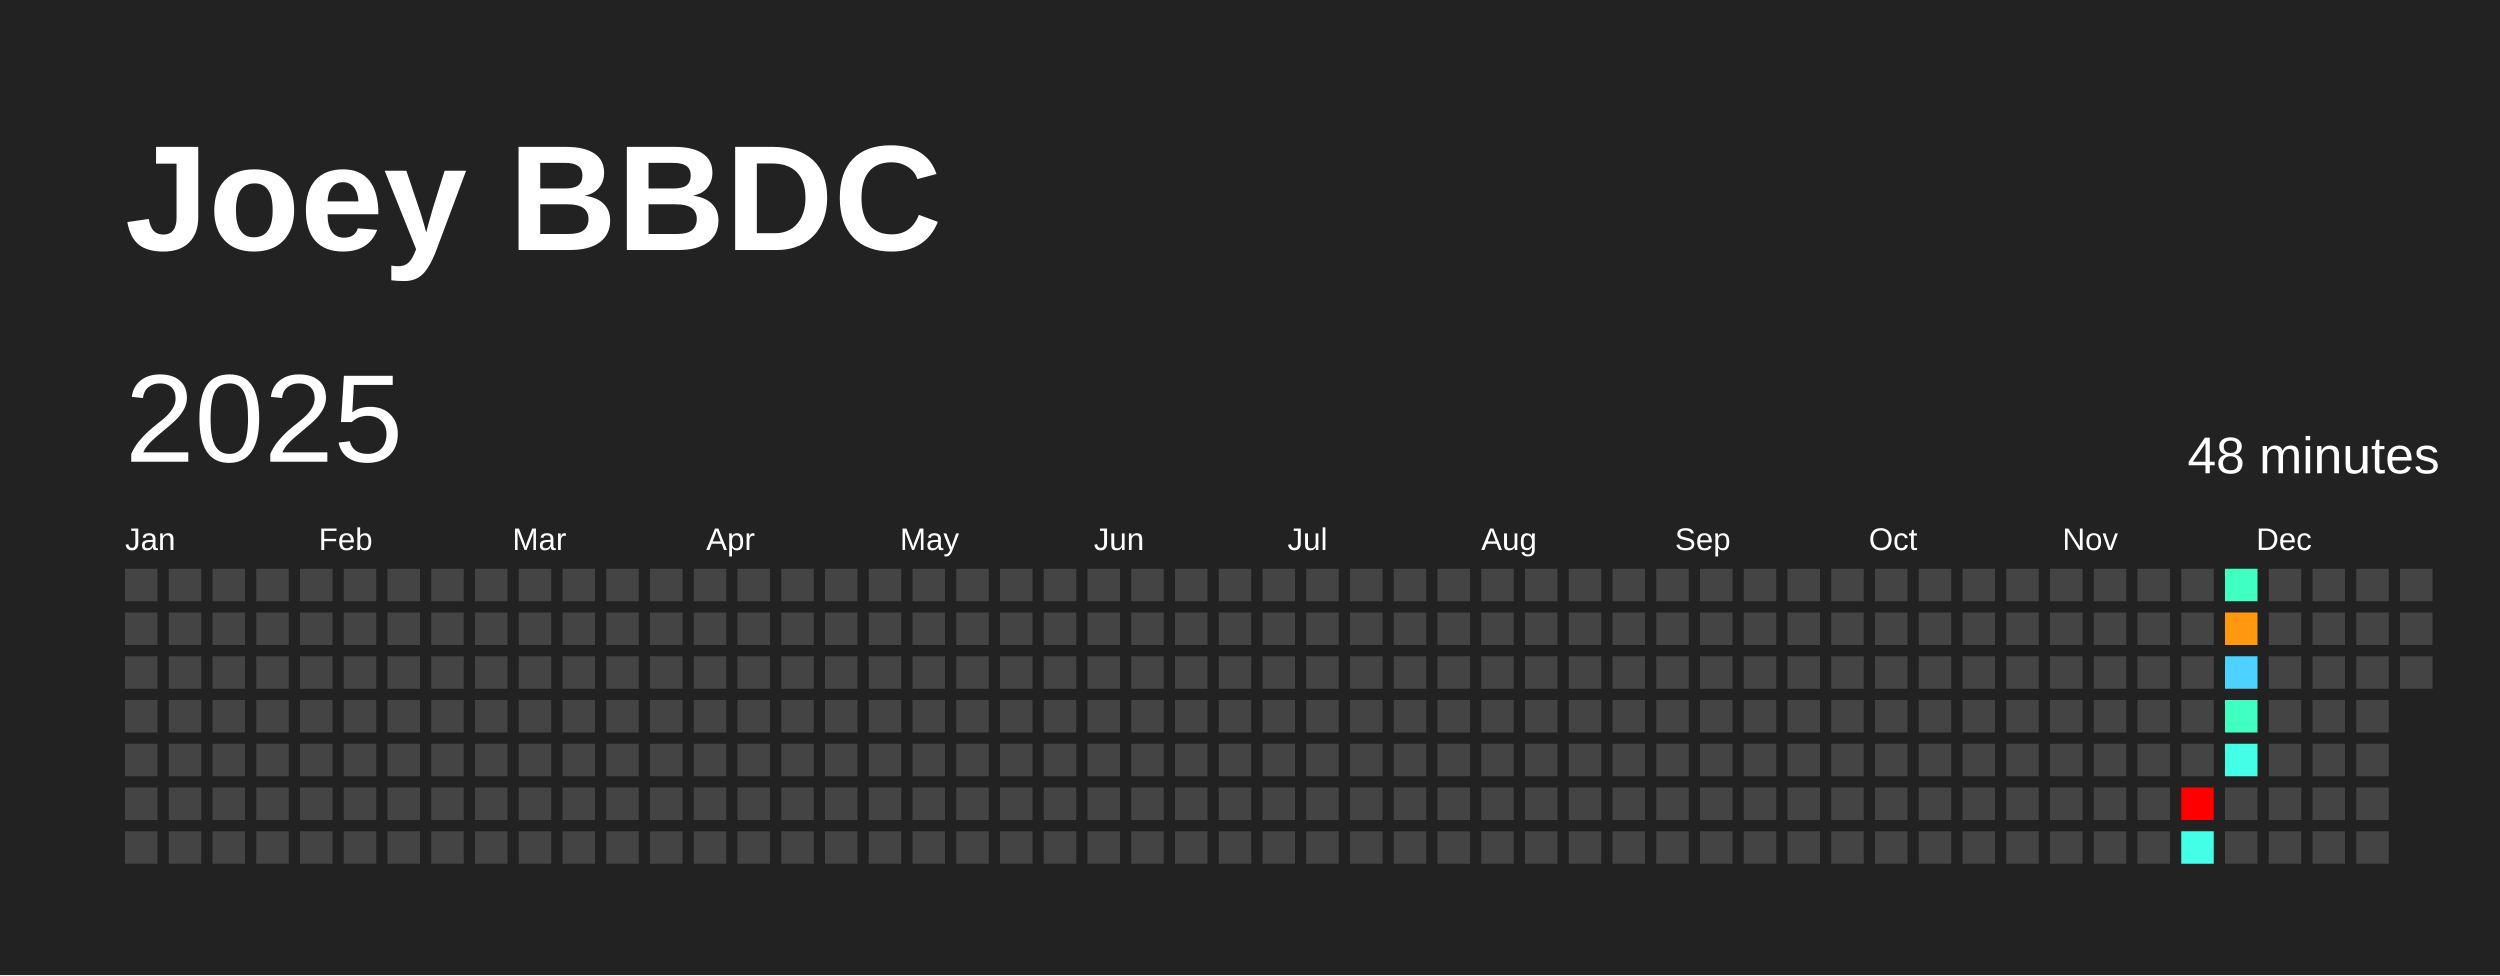
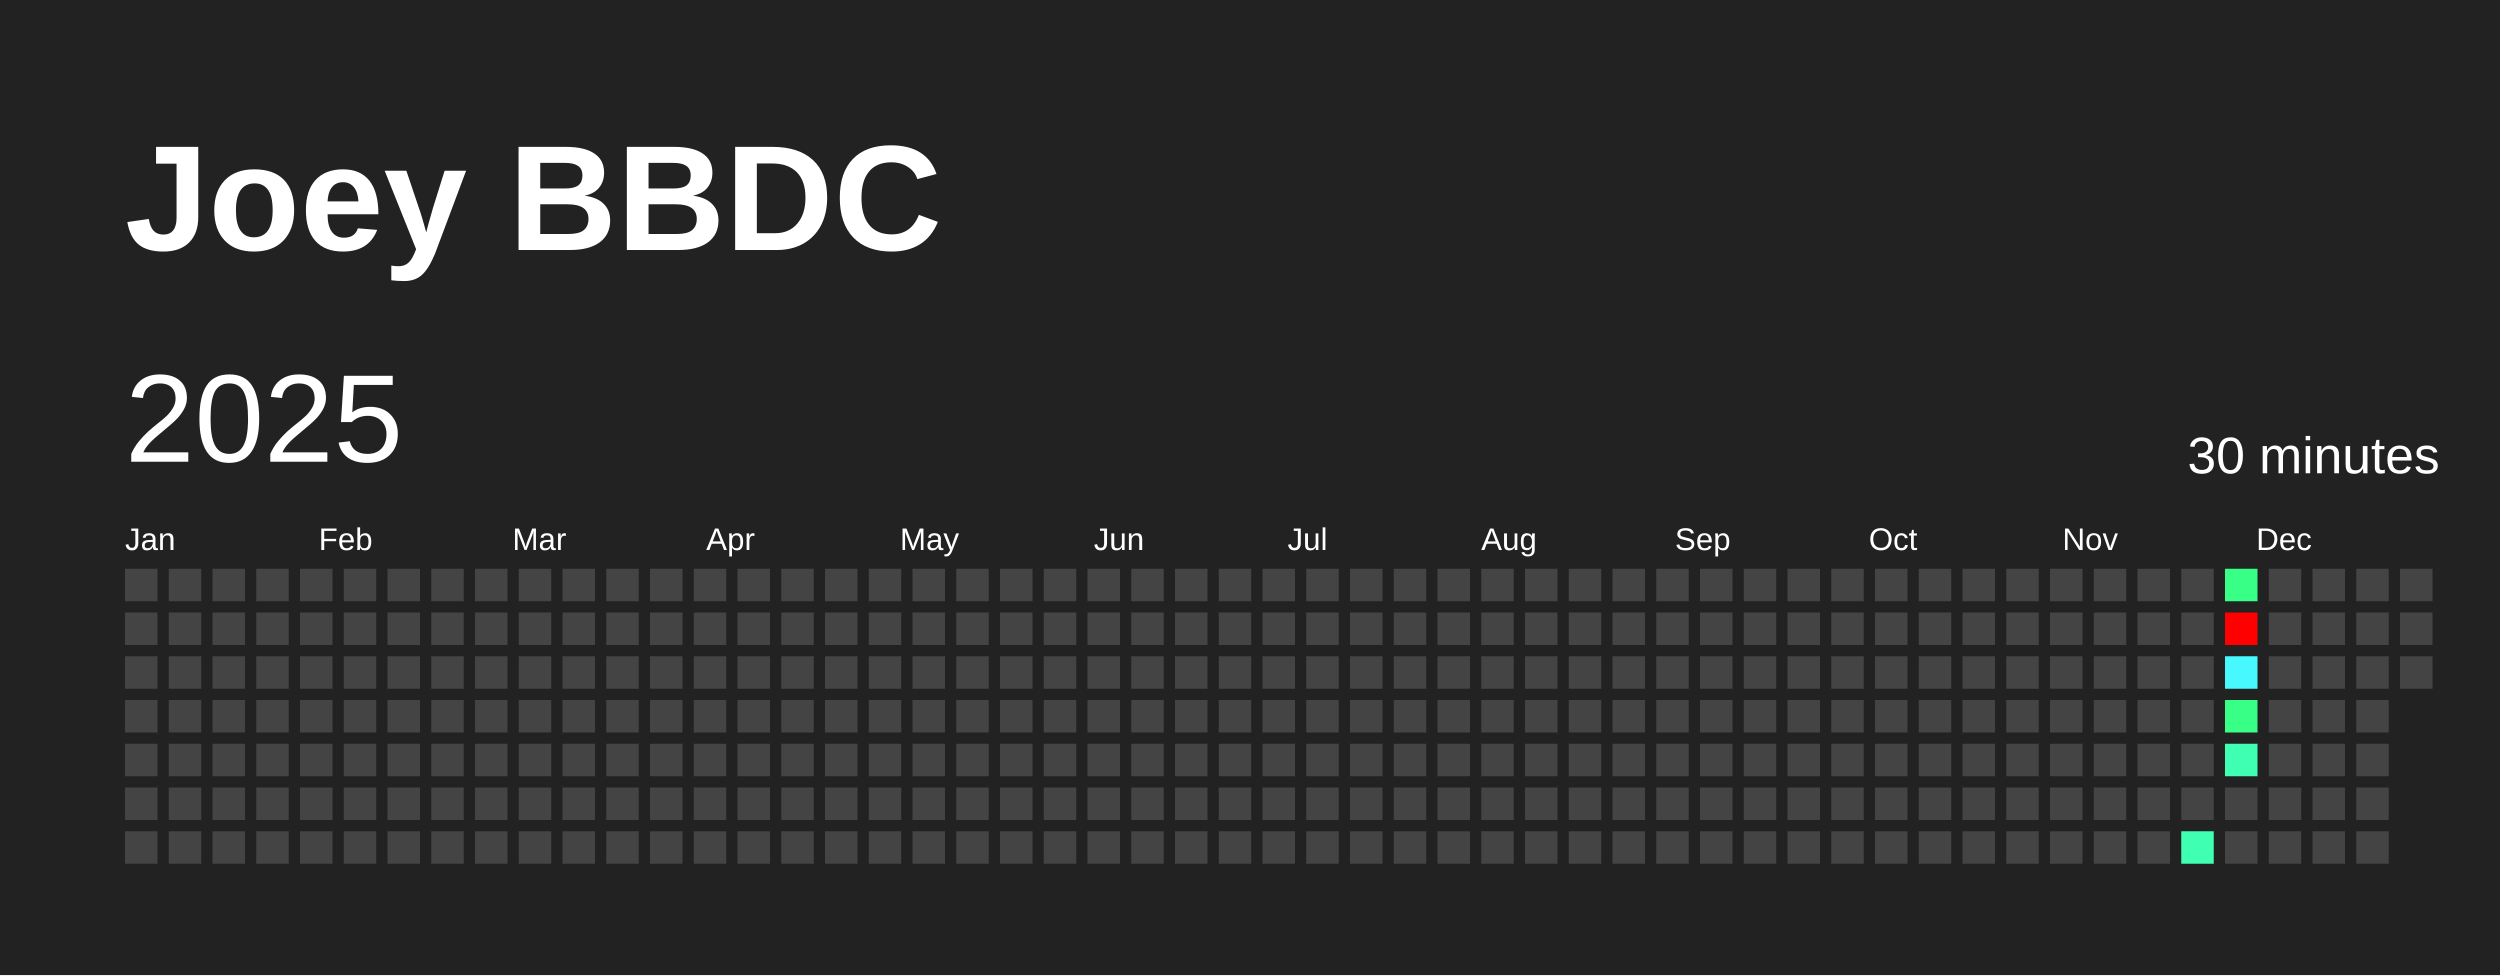
<svg xmlns="http://www.w3.org/2000/svg" baseProfile="full" height="78mm" version="1.1" viewBox="0,0,200,78" width="200mm">
  <defs />
  <rect fill="#222222" height="78" width="200" x="0" y="0" />
  <text fill="#FFFFFF" style="font-size:12px; font-family:Arial; font-weight:bold;" x="10" y="20">Joey BBDC</text>
  <text dominant-baseline="hanging" fill="#FFFFFF" style="font-size:10.0px; font-family:Arial;" x="10" y="30">2025</text>
-   <text dominant-baseline="hanging" fill="#FFFFFF" style="font-size:4.125px; font-family:Arial;" x="175" y="35">48 minutes</text>
+   <text dominant-baseline="hanging" fill="#FFFFFF" style="font-size:4.125px; font-family:Arial;" x="175" y="35">30 minutes</text>
  <text fill="#FFFFFF" style="font-size:2.5px; font-family:Arial" x="10.0" y="44">Jan</text>
  <text fill="#FFFFFF" style="font-size:2.5px; font-family:Arial" x="25.5" y="44">Feb</text>
  <text fill="#FFFFFF" style="font-size:2.5px; font-family:Arial" x="41.0" y="44">Mar</text>
  <text fill="#FFFFFF" style="font-size:2.5px; font-family:Arial" x="56.5" y="44">Apr</text>
  <text fill="#FFFFFF" style="font-size:2.5px; font-family:Arial" x="72.0" y="44">May</text>
  <text fill="#FFFFFF" style="font-size:2.5px; font-family:Arial" x="87.5" y="44">Jun</text>
  <text fill="#FFFFFF" style="font-size:2.5px; font-family:Arial" x="103.0" y="44">Jul</text>
  <text fill="#FFFFFF" style="font-size:2.5px; font-family:Arial" x="118.5" y="44">Aug</text>
  <text fill="#FFFFFF" style="font-size:2.5px; font-family:Arial" x="134.0" y="44">Sep</text>
  <text fill="#FFFFFF" style="font-size:2.5px; font-family:Arial" x="149.5" y="44">Oct</text>
  <text fill="#FFFFFF" style="font-size:2.5px; font-family:Arial" x="165.0" y="44">Nov</text>
  <text fill="#FFFFFF" style="font-size:2.5px; font-family:Arial" x="180.5" y="44">Dec</text>
  <rect fill="#444444" height="2.6" width="2.6" x="10.0" y="45.5" />
  <rect fill="#444444" height="2.6" width="2.6" x="10.0" y="49.0" />
  <rect fill="#444444" height="2.6" width="2.6" x="10.0" y="52.5" />
  <rect fill="#444444" height="2.6" width="2.6" x="10.0" y="56.0" />
  <rect fill="#444444" height="2.6" width="2.6" x="10.0" y="59.5" />
  <rect fill="#444444" height="2.6" width="2.6" x="10.0" y="63.0" />
  <rect fill="#444444" height="2.6" width="2.6" x="10.0" y="66.5" />
  <rect fill="#444444" height="2.6" width="2.6" x="13.5" y="45.5" />
  <rect fill="#444444" height="2.6" width="2.6" x="13.5" y="49.0" />
  <rect fill="#444444" height="2.6" width="2.6" x="13.5" y="52.5" />
  <rect fill="#444444" height="2.6" width="2.6" x="13.5" y="56.0" />
  <rect fill="#444444" height="2.6" width="2.6" x="13.5" y="59.5" />
  <rect fill="#444444" height="2.6" width="2.6" x="13.5" y="63.0" />
  <rect fill="#444444" height="2.6" width="2.6" x="13.5" y="66.5" />
  <rect fill="#444444" height="2.6" width="2.6" x="17.0" y="45.5" />
  <rect fill="#444444" height="2.6" width="2.6" x="17.0" y="49.0" />
  <rect fill="#444444" height="2.6" width="2.6" x="17.0" y="52.5" />
  <rect fill="#444444" height="2.6" width="2.6" x="17.0" y="56.0" />
  <rect fill="#444444" height="2.6" width="2.6" x="17.0" y="59.5" />
  <rect fill="#444444" height="2.6" width="2.6" x="17.0" y="63.0" />
  <rect fill="#444444" height="2.6" width="2.6" x="17.0" y="66.5" />
  <rect fill="#444444" height="2.6" width="2.6" x="20.5" y="45.5" />
  <rect fill="#444444" height="2.6" width="2.6" x="20.5" y="49.0" />
  <rect fill="#444444" height="2.6" width="2.6" x="20.5" y="52.5" />
  <rect fill="#444444" height="2.6" width="2.6" x="20.5" y="56.0" />
  <rect fill="#444444" height="2.6" width="2.6" x="20.5" y="59.5" />
  <rect fill="#444444" height="2.6" width="2.6" x="20.5" y="63.0" />
  <rect fill="#444444" height="2.6" width="2.6" x="20.5" y="66.5" />
  <rect fill="#444444" height="2.6" width="2.6" x="24.0" y="45.5" />
  <rect fill="#444444" height="2.6" width="2.6" x="24.0" y="49.0" />
  <rect fill="#444444" height="2.6" width="2.6" x="24.0" y="52.5" />
  <rect fill="#444444" height="2.6" width="2.6" x="24.0" y="56.0" />
  <rect fill="#444444" height="2.6" width="2.6" x="24.0" y="59.5" />
  <rect fill="#444444" height="2.6" width="2.6" x="24.0" y="63.0" />
  <rect fill="#444444" height="2.6" width="2.6" x="24.0" y="66.5" />
  <rect fill="#444444" height="2.6" width="2.6" x="27.5" y="45.5" />
  <rect fill="#444444" height="2.6" width="2.6" x="27.5" y="49.0" />
  <rect fill="#444444" height="2.6" width="2.6" x="27.5" y="52.5" />
  <rect fill="#444444" height="2.6" width="2.6" x="27.5" y="56.0" />
  <rect fill="#444444" height="2.6" width="2.6" x="27.5" y="59.5" />
  <rect fill="#444444" height="2.6" width="2.6" x="27.5" y="63.0" />
  <rect fill="#444444" height="2.6" width="2.6" x="27.5" y="66.5" />
  <rect fill="#444444" height="2.6" width="2.6" x="31.0" y="45.5" />
  <rect fill="#444444" height="2.6" width="2.6" x="31.0" y="49.0" />
  <rect fill="#444444" height="2.6" width="2.6" x="31.0" y="52.5" />
  <rect fill="#444444" height="2.6" width="2.6" x="31.0" y="56.0" />
  <rect fill="#444444" height="2.6" width="2.6" x="31.0" y="59.5" />
  <rect fill="#444444" height="2.6" width="2.6" x="31.0" y="63.0" />
  <rect fill="#444444" height="2.6" width="2.6" x="31.0" y="66.5" />
  <rect fill="#444444" height="2.6" width="2.6" x="34.5" y="45.5" />
  <rect fill="#444444" height="2.6" width="2.6" x="34.5" y="49.0" />
  <rect fill="#444444" height="2.6" width="2.6" x="34.5" y="52.5" />
  <rect fill="#444444" height="2.6" width="2.6" x="34.5" y="56.0" />
  <rect fill="#444444" height="2.6" width="2.6" x="34.5" y="59.5" />
  <rect fill="#444444" height="2.6" width="2.6" x="34.5" y="63.0" />
  <rect fill="#444444" height="2.6" width="2.6" x="34.5" y="66.5" />
  <rect fill="#444444" height="2.6" width="2.6" x="38.0" y="45.5" />
  <rect fill="#444444" height="2.6" width="2.6" x="38.0" y="49.0" />
  <rect fill="#444444" height="2.6" width="2.6" x="38.0" y="52.5" />
  <rect fill="#444444" height="2.6" width="2.6" x="38.0" y="56.0" />
  <rect fill="#444444" height="2.6" width="2.6" x="38.0" y="59.5" />
  <rect fill="#444444" height="2.6" width="2.6" x="38.0" y="63.0" />
  <rect fill="#444444" height="2.6" width="2.6" x="38.0" y="66.5" />
  <rect fill="#444444" height="2.6" width="2.6" x="41.5" y="45.5" />
  <rect fill="#444444" height="2.6" width="2.6" x="41.5" y="49.0" />
  <rect fill="#444444" height="2.6" width="2.6" x="41.5" y="52.5" />
  <rect fill="#444444" height="2.6" width="2.6" x="41.5" y="56.0" />
  <rect fill="#444444" height="2.6" width="2.6" x="41.5" y="59.5" />
  <rect fill="#444444" height="2.6" width="2.6" x="41.5" y="63.0" />
  <rect fill="#444444" height="2.6" width="2.6" x="41.5" y="66.5" />
  <rect fill="#444444" height="2.6" width="2.6" x="45.0" y="45.5" />
  <rect fill="#444444" height="2.6" width="2.6" x="45.0" y="49.0" />
  <rect fill="#444444" height="2.6" width="2.6" x="45.0" y="52.5" />
  <rect fill="#444444" height="2.6" width="2.6" x="45.0" y="56.0" />
  <rect fill="#444444" height="2.6" width="2.6" x="45.0" y="59.5" />
  <rect fill="#444444" height="2.6" width="2.6" x="45.0" y="63.0" />
  <rect fill="#444444" height="2.6" width="2.6" x="45.0" y="66.5" />
  <rect fill="#444444" height="2.6" width="2.6" x="48.5" y="45.5" />
  <rect fill="#444444" height="2.6" width="2.6" x="48.5" y="49.0" />
  <rect fill="#444444" height="2.6" width="2.6" x="48.5" y="52.5" />
  <rect fill="#444444" height="2.6" width="2.6" x="48.5" y="56.0" />
  <rect fill="#444444" height="2.6" width="2.6" x="48.5" y="59.5" />
  <rect fill="#444444" height="2.6" width="2.6" x="48.5" y="63.0" />
  <rect fill="#444444" height="2.6" width="2.6" x="48.5" y="66.5" />
  <rect fill="#444444" height="2.6" width="2.6" x="52.0" y="45.5" />
  <rect fill="#444444" height="2.6" width="2.6" x="52.0" y="49.0" />
  <rect fill="#444444" height="2.6" width="2.6" x="52.0" y="52.5" />
  <rect fill="#444444" height="2.6" width="2.6" x="52.0" y="56.0" />
  <rect fill="#444444" height="2.6" width="2.6" x="52.0" y="59.5" />
  <rect fill="#444444" height="2.6" width="2.6" x="52.0" y="63.0" />
  <rect fill="#444444" height="2.6" width="2.6" x="52.0" y="66.5" />
  <rect fill="#444444" height="2.6" width="2.6" x="55.5" y="45.5" />
  <rect fill="#444444" height="2.6" width="2.6" x="55.5" y="49.0" />
  <rect fill="#444444" height="2.6" width="2.6" x="55.5" y="52.5" />
  <rect fill="#444444" height="2.6" width="2.6" x="55.5" y="56.0" />
  <rect fill="#444444" height="2.6" width="2.6" x="55.5" y="59.5" />
  <rect fill="#444444" height="2.6" width="2.6" x="55.5" y="63.0" />
  <rect fill="#444444" height="2.6" width="2.6" x="55.5" y="66.5" />
  <rect fill="#444444" height="2.6" width="2.6" x="59.0" y="45.5" />
  <rect fill="#444444" height="2.6" width="2.6" x="59.0" y="49.0" />
  <rect fill="#444444" height="2.6" width="2.6" x="59.0" y="52.5" />
  <rect fill="#444444" height="2.6" width="2.6" x="59.0" y="56.0" />
  <rect fill="#444444" height="2.6" width="2.6" x="59.0" y="59.5" />
  <rect fill="#444444" height="2.6" width="2.6" x="59.0" y="63.0" />
  <rect fill="#444444" height="2.6" width="2.6" x="59.0" y="66.5" />
  <rect fill="#444444" height="2.6" width="2.6" x="62.5" y="45.5" />
  <rect fill="#444444" height="2.6" width="2.6" x="62.5" y="49.0" />
  <rect fill="#444444" height="2.6" width="2.6" x="62.5" y="52.5" />
  <rect fill="#444444" height="2.6" width="2.6" x="62.5" y="56.0" />
  <rect fill="#444444" height="2.6" width="2.6" x="62.5" y="59.5" />
  <rect fill="#444444" height="2.6" width="2.6" x="62.5" y="63.0" />
  <rect fill="#444444" height="2.6" width="2.6" x="62.5" y="66.5" />
  <rect fill="#444444" height="2.6" width="2.6" x="66.0" y="45.5" />
  <rect fill="#444444" height="2.6" width="2.6" x="66.0" y="49.0" />
  <rect fill="#444444" height="2.6" width="2.6" x="66.0" y="52.5" />
  <rect fill="#444444" height="2.6" width="2.6" x="66.0" y="56.0" />
  <rect fill="#444444" height="2.6" width="2.6" x="66.0" y="59.5" />
  <rect fill="#444444" height="2.6" width="2.6" x="66.0" y="63.0" />
  <rect fill="#444444" height="2.6" width="2.6" x="66.0" y="66.5" />
  <rect fill="#444444" height="2.6" width="2.6" x="69.5" y="45.5" />
  <rect fill="#444444" height="2.6" width="2.6" x="69.5" y="49.0" />
  <rect fill="#444444" height="2.6" width="2.6" x="69.5" y="52.5" />
  <rect fill="#444444" height="2.6" width="2.6" x="69.5" y="56.0" />
  <rect fill="#444444" height="2.6" width="2.6" x="69.5" y="59.5" />
  <rect fill="#444444" height="2.6" width="2.6" x="69.5" y="63.0" />
  <rect fill="#444444" height="2.6" width="2.6" x="69.5" y="66.5" />
  <rect fill="#444444" height="2.6" width="2.6" x="73.0" y="45.5" />
  <rect fill="#444444" height="2.6" width="2.6" x="73.0" y="49.0" />
  <rect fill="#444444" height="2.6" width="2.6" x="73.0" y="52.5" />
  <rect fill="#444444" height="2.6" width="2.6" x="73.0" y="56.0" />
  <rect fill="#444444" height="2.6" width="2.6" x="73.0" y="59.5" />
  <rect fill="#444444" height="2.6" width="2.6" x="73.0" y="63.0" />
  <rect fill="#444444" height="2.6" width="2.6" x="73.0" y="66.5" />
  <rect fill="#444444" height="2.6" width="2.6" x="76.5" y="45.5" />
  <rect fill="#444444" height="2.6" width="2.6" x="76.5" y="49.0" />
  <rect fill="#444444" height="2.6" width="2.6" x="76.5" y="52.5" />
  <rect fill="#444444" height="2.6" width="2.6" x="76.5" y="56.0" />
  <rect fill="#444444" height="2.6" width="2.6" x="76.5" y="59.5" />
  <rect fill="#444444" height="2.6" width="2.6" x="76.5" y="63.0" />
  <rect fill="#444444" height="2.6" width="2.6" x="76.5" y="66.5" />
  <rect fill="#444444" height="2.6" width="2.6" x="80.0" y="45.5" />
  <rect fill="#444444" height="2.6" width="2.6" x="80.0" y="49.0" />
  <rect fill="#444444" height="2.6" width="2.6" x="80.0" y="52.5" />
  <rect fill="#444444" height="2.6" width="2.6" x="80.0" y="56.0" />
  <rect fill="#444444" height="2.6" width="2.6" x="80.0" y="59.5" />
  <rect fill="#444444" height="2.6" width="2.6" x="80.0" y="63.0" />
  <rect fill="#444444" height="2.6" width="2.6" x="80.0" y="66.5" />
  <rect fill="#444444" height="2.6" width="2.6" x="83.5" y="45.5" />
  <rect fill="#444444" height="2.6" width="2.6" x="83.5" y="49.0" />
  <rect fill="#444444" height="2.6" width="2.6" x="83.5" y="52.5" />
  <rect fill="#444444" height="2.6" width="2.6" x="83.5" y="56.0" />
  <rect fill="#444444" height="2.6" width="2.6" x="83.5" y="59.5" />
  <rect fill="#444444" height="2.6" width="2.6" x="83.5" y="63.0" />
  <rect fill="#444444" height="2.6" width="2.6" x="83.5" y="66.5" />
  <rect fill="#444444" height="2.6" width="2.6" x="87.0" y="45.5" />
  <rect fill="#444444" height="2.6" width="2.6" x="87.0" y="49.0" />
  <rect fill="#444444" height="2.6" width="2.6" x="87.0" y="52.5" />
  <rect fill="#444444" height="2.6" width="2.6" x="87.0" y="56.0" />
  <rect fill="#444444" height="2.6" width="2.6" x="87.0" y="59.5" />
  <rect fill="#444444" height="2.6" width="2.6" x="87.0" y="63.0" />
  <rect fill="#444444" height="2.6" width="2.6" x="87.0" y="66.5" />
  <rect fill="#444444" height="2.6" width="2.6" x="90.5" y="45.5" />
  <rect fill="#444444" height="2.6" width="2.6" x="90.5" y="49.0" />
  <rect fill="#444444" height="2.6" width="2.6" x="90.5" y="52.5" />
  <rect fill="#444444" height="2.6" width="2.6" x="90.5" y="56.0" />
  <rect fill="#444444" height="2.6" width="2.6" x="90.5" y="59.5" />
  <rect fill="#444444" height="2.6" width="2.6" x="90.5" y="63.0" />
  <rect fill="#444444" height="2.6" width="2.6" x="90.5" y="66.5" />
  <rect fill="#444444" height="2.6" width="2.6" x="94.0" y="45.5" />
  <rect fill="#444444" height="2.6" width="2.6" x="94.0" y="49.0" />
  <rect fill="#444444" height="2.6" width="2.6" x="94.0" y="52.5" />
  <rect fill="#444444" height="2.6" width="2.6" x="94.0" y="56.0" />
  <rect fill="#444444" height="2.6" width="2.6" x="94.0" y="59.5" />
  <rect fill="#444444" height="2.6" width="2.6" x="94.0" y="63.0" />
  <rect fill="#444444" height="2.6" width="2.6" x="94.0" y="66.5" />
  <rect fill="#444444" height="2.6" width="2.6" x="97.5" y="45.5" />
  <rect fill="#444444" height="2.6" width="2.6" x="97.5" y="49.0" />
  <rect fill="#444444" height="2.6" width="2.6" x="97.5" y="52.5" />
  <rect fill="#444444" height="2.6" width="2.6" x="97.5" y="56.0" />
  <rect fill="#444444" height="2.6" width="2.6" x="97.5" y="59.5" />
  <rect fill="#444444" height="2.6" width="2.6" x="97.5" y="63.0" />
  <rect fill="#444444" height="2.6" width="2.6" x="97.5" y="66.5" />
  <rect fill="#444444" height="2.6" width="2.6" x="101.0" y="45.5" />
  <rect fill="#444444" height="2.6" width="2.6" x="101.0" y="49.0" />
  <rect fill="#444444" height="2.6" width="2.6" x="101.0" y="52.5" />
  <rect fill="#444444" height="2.6" width="2.6" x="101.0" y="56.0" />
  <rect fill="#444444" height="2.6" width="2.6" x="101.0" y="59.5" />
  <rect fill="#444444" height="2.6" width="2.6" x="101.0" y="63.0" />
  <rect fill="#444444" height="2.6" width="2.6" x="101.0" y="66.5" />
  <rect fill="#444444" height="2.6" width="2.6" x="104.5" y="45.5" />
  <rect fill="#444444" height="2.6" width="2.6" x="104.5" y="49.0" />
  <rect fill="#444444" height="2.6" width="2.6" x="104.5" y="52.5" />
  <rect fill="#444444" height="2.6" width="2.6" x="104.5" y="56.0" />
  <rect fill="#444444" height="2.6" width="2.6" x="104.5" y="59.5" />
  <rect fill="#444444" height="2.6" width="2.6" x="104.5" y="63.0" />
  <rect fill="#444444" height="2.6" width="2.6" x="104.5" y="66.5" />
  <rect fill="#444444" height="2.6" width="2.6" x="108.0" y="45.5" />
  <rect fill="#444444" height="2.6" width="2.6" x="108.0" y="49.0" />
  <rect fill="#444444" height="2.6" width="2.6" x="108.0" y="52.5" />
  <rect fill="#444444" height="2.6" width="2.6" x="108.0" y="56.0" />
  <rect fill="#444444" height="2.6" width="2.6" x="108.0" y="59.5" />
  <rect fill="#444444" height="2.6" width="2.6" x="108.0" y="63.0" />
  <rect fill="#444444" height="2.6" width="2.6" x="108.0" y="66.5" />
  <rect fill="#444444" height="2.6" width="2.6" x="111.5" y="45.5" />
  <rect fill="#444444" height="2.6" width="2.6" x="111.5" y="49.0" />
  <rect fill="#444444" height="2.6" width="2.6" x="111.5" y="52.5" />
  <rect fill="#444444" height="2.6" width="2.6" x="111.5" y="56.0" />
  <rect fill="#444444" height="2.6" width="2.6" x="111.5" y="59.5" />
  <rect fill="#444444" height="2.6" width="2.6" x="111.5" y="63.0" />
  <rect fill="#444444" height="2.6" width="2.6" x="111.5" y="66.5" />
  <rect fill="#444444" height="2.6" width="2.6" x="115.0" y="45.5" />
  <rect fill="#444444" height="2.6" width="2.6" x="115.0" y="49.0" />
  <rect fill="#444444" height="2.6" width="2.6" x="115.0" y="52.5" />
  <rect fill="#444444" height="2.6" width="2.6" x="115.0" y="56.0" />
  <rect fill="#444444" height="2.6" width="2.6" x="115.0" y="59.5" />
  <rect fill="#444444" height="2.6" width="2.6" x="115.0" y="63.0" />
  <rect fill="#444444" height="2.6" width="2.6" x="115.0" y="66.5" />
  <rect fill="#444444" height="2.6" width="2.6" x="118.5" y="45.5" />
  <rect fill="#444444" height="2.6" width="2.6" x="118.5" y="49.0" />
  <rect fill="#444444" height="2.6" width="2.6" x="118.5" y="52.5" />
  <rect fill="#444444" height="2.6" width="2.6" x="118.5" y="56.0" />
  <rect fill="#444444" height="2.6" width="2.6" x="118.5" y="59.5" />
  <rect fill="#444444" height="2.6" width="2.6" x="118.5" y="63.0" />
  <rect fill="#444444" height="2.6" width="2.6" x="118.5" y="66.5" />
  <rect fill="#444444" height="2.6" width="2.6" x="122.0" y="45.5" />
  <rect fill="#444444" height="2.6" width="2.6" x="122.0" y="49.0" />
  <rect fill="#444444" height="2.6" width="2.6" x="122.0" y="52.5" />
  <rect fill="#444444" height="2.6" width="2.6" x="122.0" y="56.0" />
  <rect fill="#444444" height="2.6" width="2.6" x="122.0" y="59.5" />
  <rect fill="#444444" height="2.6" width="2.6" x="122.0" y="63.0" />
  <rect fill="#444444" height="2.6" width="2.6" x="122.0" y="66.5" />
  <rect fill="#444444" height="2.6" width="2.6" x="125.5" y="45.5" />
  <rect fill="#444444" height="2.6" width="2.6" x="125.5" y="49.0" />
  <rect fill="#444444" height="2.6" width="2.6" x="125.5" y="52.5" />
  <rect fill="#444444" height="2.6" width="2.6" x="125.5" y="56.0" />
  <rect fill="#444444" height="2.6" width="2.6" x="125.5" y="59.5" />
  <rect fill="#444444" height="2.6" width="2.6" x="125.5" y="63.0" />
  <rect fill="#444444" height="2.6" width="2.6" x="125.5" y="66.5" />
  <rect fill="#444444" height="2.6" width="2.6" x="129.0" y="45.5" />
  <rect fill="#444444" height="2.6" width="2.6" x="129.0" y="49.0" />
  <rect fill="#444444" height="2.6" width="2.6" x="129.0" y="52.5" />
  <rect fill="#444444" height="2.6" width="2.6" x="129.0" y="56.0" />
  <rect fill="#444444" height="2.6" width="2.6" x="129.0" y="59.5" />
  <rect fill="#444444" height="2.6" width="2.6" x="129.0" y="63.0" />
  <rect fill="#444444" height="2.6" width="2.6" x="129.0" y="66.5" />
  <rect fill="#444444" height="2.6" width="2.6" x="132.5" y="45.5" />
  <rect fill="#444444" height="2.6" width="2.6" x="132.5" y="49.0" />
  <rect fill="#444444" height="2.6" width="2.6" x="132.5" y="52.5" />
  <rect fill="#444444" height="2.6" width="2.6" x="132.5" y="56.0" />
  <rect fill="#444444" height="2.6" width="2.6" x="132.5" y="59.5" />
  <rect fill="#444444" height="2.6" width="2.6" x="132.5" y="63.0" />
  <rect fill="#444444" height="2.6" width="2.6" x="132.5" y="66.5" />
  <rect fill="#444444" height="2.6" width="2.6" x="136.0" y="45.5" />
  <rect fill="#444444" height="2.6" width="2.6" x="136.0" y="49.0" />
  <rect fill="#444444" height="2.6" width="2.6" x="136.0" y="52.5" />
  <rect fill="#444444" height="2.6" width="2.6" x="136.0" y="56.0" />
  <rect fill="#444444" height="2.6" width="2.6" x="136.0" y="59.5" />
  <rect fill="#444444" height="2.6" width="2.6" x="136.0" y="63.0" />
  <rect fill="#444444" height="2.6" width="2.6" x="136.0" y="66.5" />
  <rect fill="#444444" height="2.6" width="2.6" x="139.5" y="45.5" />
  <rect fill="#444444" height="2.6" width="2.6" x="139.5" y="49.0" />
  <rect fill="#444444" height="2.6" width="2.6" x="139.5" y="52.5" />
  <rect fill="#444444" height="2.6" width="2.6" x="139.5" y="56.0" />
  <rect fill="#444444" height="2.6" width="2.6" x="139.5" y="59.5" />
  <rect fill="#444444" height="2.6" width="2.6" x="139.5" y="63.0" />
  <rect fill="#444444" height="2.6" width="2.6" x="139.5" y="66.5" />
  <rect fill="#444444" height="2.6" width="2.6" x="143.0" y="45.5" />
  <rect fill="#444444" height="2.6" width="2.6" x="143.0" y="49.0" />
  <rect fill="#444444" height="2.6" width="2.6" x="143.0" y="52.5" />
  <rect fill="#444444" height="2.6" width="2.6" x="143.0" y="56.0" />
  <rect fill="#444444" height="2.6" width="2.6" x="143.0" y="59.5" />
  <rect fill="#444444" height="2.6" width="2.6" x="143.0" y="63.0" />
  <rect fill="#444444" height="2.6" width="2.6" x="143.0" y="66.5" />
  <rect fill="#444444" height="2.6" width="2.6" x="146.5" y="45.5" />
  <rect fill="#444444" height="2.6" width="2.6" x="146.5" y="49.0" />
  <rect fill="#444444" height="2.6" width="2.6" x="146.5" y="52.5" />
  <rect fill="#444444" height="2.6" width="2.6" x="146.5" y="56.0" />
  <rect fill="#444444" height="2.6" width="2.6" x="146.5" y="59.5" />
  <rect fill="#444444" height="2.6" width="2.6" x="146.5" y="63.0" />
  <rect fill="#444444" height="2.6" width="2.6" x="146.5" y="66.5" />
  <rect fill="#444444" height="2.6" width="2.6" x="150.0" y="45.5" />
  <rect fill="#444444" height="2.6" width="2.6" x="150.0" y="49.0" />
  <rect fill="#444444" height="2.6" width="2.6" x="150.0" y="52.5" />
  <rect fill="#444444" height="2.6" width="2.6" x="150.0" y="56.0" />
  <rect fill="#444444" height="2.6" width="2.6" x="150.0" y="59.5" />
  <rect fill="#444444" height="2.6" width="2.6" x="150.0" y="63.0" />
  <rect fill="#444444" height="2.6" width="2.6" x="150.0" y="66.5" />
  <rect fill="#444444" height="2.6" width="2.6" x="153.5" y="45.5" />
  <rect fill="#444444" height="2.6" width="2.6" x="153.5" y="49.0" />
  <rect fill="#444444" height="2.6" width="2.6" x="153.5" y="52.5" />
  <rect fill="#444444" height="2.6" width="2.6" x="153.5" y="56.0" />
  <rect fill="#444444" height="2.6" width="2.6" x="153.5" y="59.5" />
  <rect fill="#444444" height="2.6" width="2.6" x="153.5" y="63.0" />
  <rect fill="#444444" height="2.6" width="2.6" x="153.5" y="66.5" />
  <rect fill="#444444" height="2.6" width="2.6" x="157.0" y="45.5" />
  <rect fill="#444444" height="2.6" width="2.6" x="157.0" y="49.0" />
  <rect fill="#444444" height="2.6" width="2.6" x="157.0" y="52.5" />
  <rect fill="#444444" height="2.6" width="2.6" x="157.0" y="56.0" />
  <rect fill="#444444" height="2.6" width="2.6" x="157.0" y="59.5" />
  <rect fill="#444444" height="2.6" width="2.6" x="157.0" y="63.0" />
  <rect fill="#444444" height="2.6" width="2.6" x="157.0" y="66.5" />
  <rect fill="#444444" height="2.6" width="2.6" x="160.5" y="45.5" />
  <rect fill="#444444" height="2.6" width="2.6" x="160.5" y="49.0" />
  <rect fill="#444444" height="2.6" width="2.6" x="160.5" y="52.5" />
  <rect fill="#444444" height="2.6" width="2.6" x="160.5" y="56.0" />
  <rect fill="#444444" height="2.6" width="2.6" x="160.5" y="59.5" />
  <rect fill="#444444" height="2.6" width="2.6" x="160.5" y="63.0" />
  <rect fill="#444444" height="2.6" width="2.6" x="160.5" y="66.5" />
  <rect fill="#444444" height="2.6" width="2.6" x="164.0" y="45.5" />
  <rect fill="#444444" height="2.6" width="2.6" x="164.0" y="49.0" />
  <rect fill="#444444" height="2.6" width="2.6" x="164.0" y="52.5" />
  <rect fill="#444444" height="2.6" width="2.6" x="164.0" y="56.0" />
  <rect fill="#444444" height="2.6" width="2.6" x="164.0" y="59.5" />
  <rect fill="#444444" height="2.6" width="2.6" x="164.0" y="63.0" />
  <rect fill="#444444" height="2.6" width="2.6" x="164.0" y="66.5" />
  <rect fill="#444444" height="2.6" width="2.6" x="167.5" y="45.5" />
  <rect fill="#444444" height="2.6" width="2.6" x="167.5" y="49.0" />
  <rect fill="#444444" height="2.6" width="2.6" x="167.5" y="52.5" />
  <rect fill="#444444" height="2.6" width="2.6" x="167.5" y="56.0" />
  <rect fill="#444444" height="2.6" width="2.6" x="167.5" y="59.5" />
  <rect fill="#444444" height="2.6" width="2.6" x="167.5" y="63.0" />
  <rect fill="#444444" height="2.6" width="2.6" x="167.5" y="66.5" />
  <rect fill="#444444" height="2.6" width="2.6" x="171.0" y="45.5" />
  <rect fill="#444444" height="2.6" width="2.6" x="171.0" y="49.0" />
  <rect fill="#444444" height="2.6" width="2.6" x="171.0" y="52.5" />
  <rect fill="#444444" height="2.6" width="2.6" x="171.0" y="56.0" />
  <rect fill="#444444" height="2.6" width="2.6" x="171.0" y="59.5" />
  <rect fill="#444444" height="2.6" width="2.6" x="171.0" y="63.0" />
  <rect fill="#444444" height="2.6" width="2.6" x="171.0" y="66.5" />
  <rect fill="#444444" height="2.6" width="2.6" x="174.5" y="45.5" />
  <rect fill="#444444" height="2.6" width="2.6" x="174.5" y="49.0" />
  <rect fill="#444444" height="2.6" width="2.6" x="174.5" y="52.5" />
  <rect fill="#444444" height="2.6" width="2.6" x="174.5" y="56.0" />
  <rect fill="#444444" height="2.6" width="2.6" x="174.5" y="59.5" />
-   <rect fill="red" height="2.6" width="2.6" x="174.5" y="63.0" />
-   <rect fill="#44ffe7" height="2.6" width="2.6" x="174.5" y="66.5" />
-   <rect fill="#3fffc1" height="2.6" width="2.6" x="178.0" y="45.5" />
-   <rect fill="#ff980e" height="2.6" width="2.6" x="178.0" y="49.0" />
-   <rect fill="#4dd2ff" height="2.6" width="2.6" x="178.0" y="52.5" />
-   <rect fill="#3fffc1" height="2.6" width="2.6" x="178.0" y="56.0" />
-   <rect fill="#44ffe7" height="2.6" width="2.6" x="178.0" y="59.5" />
+   <rect fill="#444444" height="2.6" width="2.6" x="174.5" y="63.0" />
+   <rect fill="#3effb2" height="2.6" width="2.6" x="174.5" y="66.5" />
+   <rect fill="#38ff85" height="2.6" width="2.6" x="178.0" y="45.5" />
+   <rect fill="red" height="2.6" width="2.6" x="178.0" y="49.0" />
+   <rect fill="#48f8ff" height="2.6" width="2.6" x="178.0" y="52.5" />
+   <rect fill="#38ff85" height="2.6" width="2.6" x="178.0" y="56.0" />
+   <rect fill="#3effb2" height="2.6" width="2.6" x="178.0" y="59.5" />
  <rect fill="#444444" height="2.6" width="2.6" x="178.0" y="63.0" />
  <rect fill="#444444" height="2.6" width="2.6" x="178.0" y="66.5" />
  <rect fill="#444444" height="2.6" width="2.6" x="181.5" y="45.5" />
  <rect fill="#444444" height="2.6" width="2.6" x="181.5" y="49.0" />
  <rect fill="#444444" height="2.6" width="2.6" x="181.5" y="52.5" />
  <rect fill="#444444" height="2.6" width="2.6" x="181.5" y="56.0" />
  <rect fill="#444444" height="2.6" width="2.6" x="181.5" y="59.5" />
  <rect fill="#444444" height="2.6" width="2.6" x="181.5" y="63.0" />
  <rect fill="#444444" height="2.6" width="2.6" x="181.5" y="66.5" />
  <rect fill="#444444" height="2.6" width="2.6" x="185.0" y="45.5" />
  <rect fill="#444444" height="2.6" width="2.6" x="185.0" y="49.0" />
  <rect fill="#444444" height="2.6" width="2.6" x="185.0" y="52.5" />
  <rect fill="#444444" height="2.6" width="2.6" x="185.0" y="56.0" />
  <rect fill="#444444" height="2.6" width="2.6" x="185.0" y="59.5" />
  <rect fill="#444444" height="2.6" width="2.6" x="185.0" y="63.0" />
  <rect fill="#444444" height="2.6" width="2.6" x="185.0" y="66.5" />
  <rect fill="#444444" height="2.6" width="2.6" x="188.5" y="45.5" />
  <rect fill="#444444" height="2.6" width="2.6" x="188.5" y="49.0" />
  <rect fill="#444444" height="2.6" width="2.6" x="188.5" y="52.5" />
  <rect fill="#444444" height="2.6" width="2.6" x="188.5" y="56.0" />
  <rect fill="#444444" height="2.6" width="2.6" x="188.5" y="59.5" />
  <rect fill="#444444" height="2.6" width="2.6" x="188.5" y="63.0" />
  <rect fill="#444444" height="2.6" width="2.6" x="188.5" y="66.5" />
  <rect fill="#444444" height="2.6" width="2.6" x="192.0" y="45.5" />
  <rect fill="#444444" height="2.6" width="2.6" x="192.0" y="49.0" />
  <rect fill="#444444" height="2.6" width="2.6" x="192.0" y="52.5" />
</svg>
